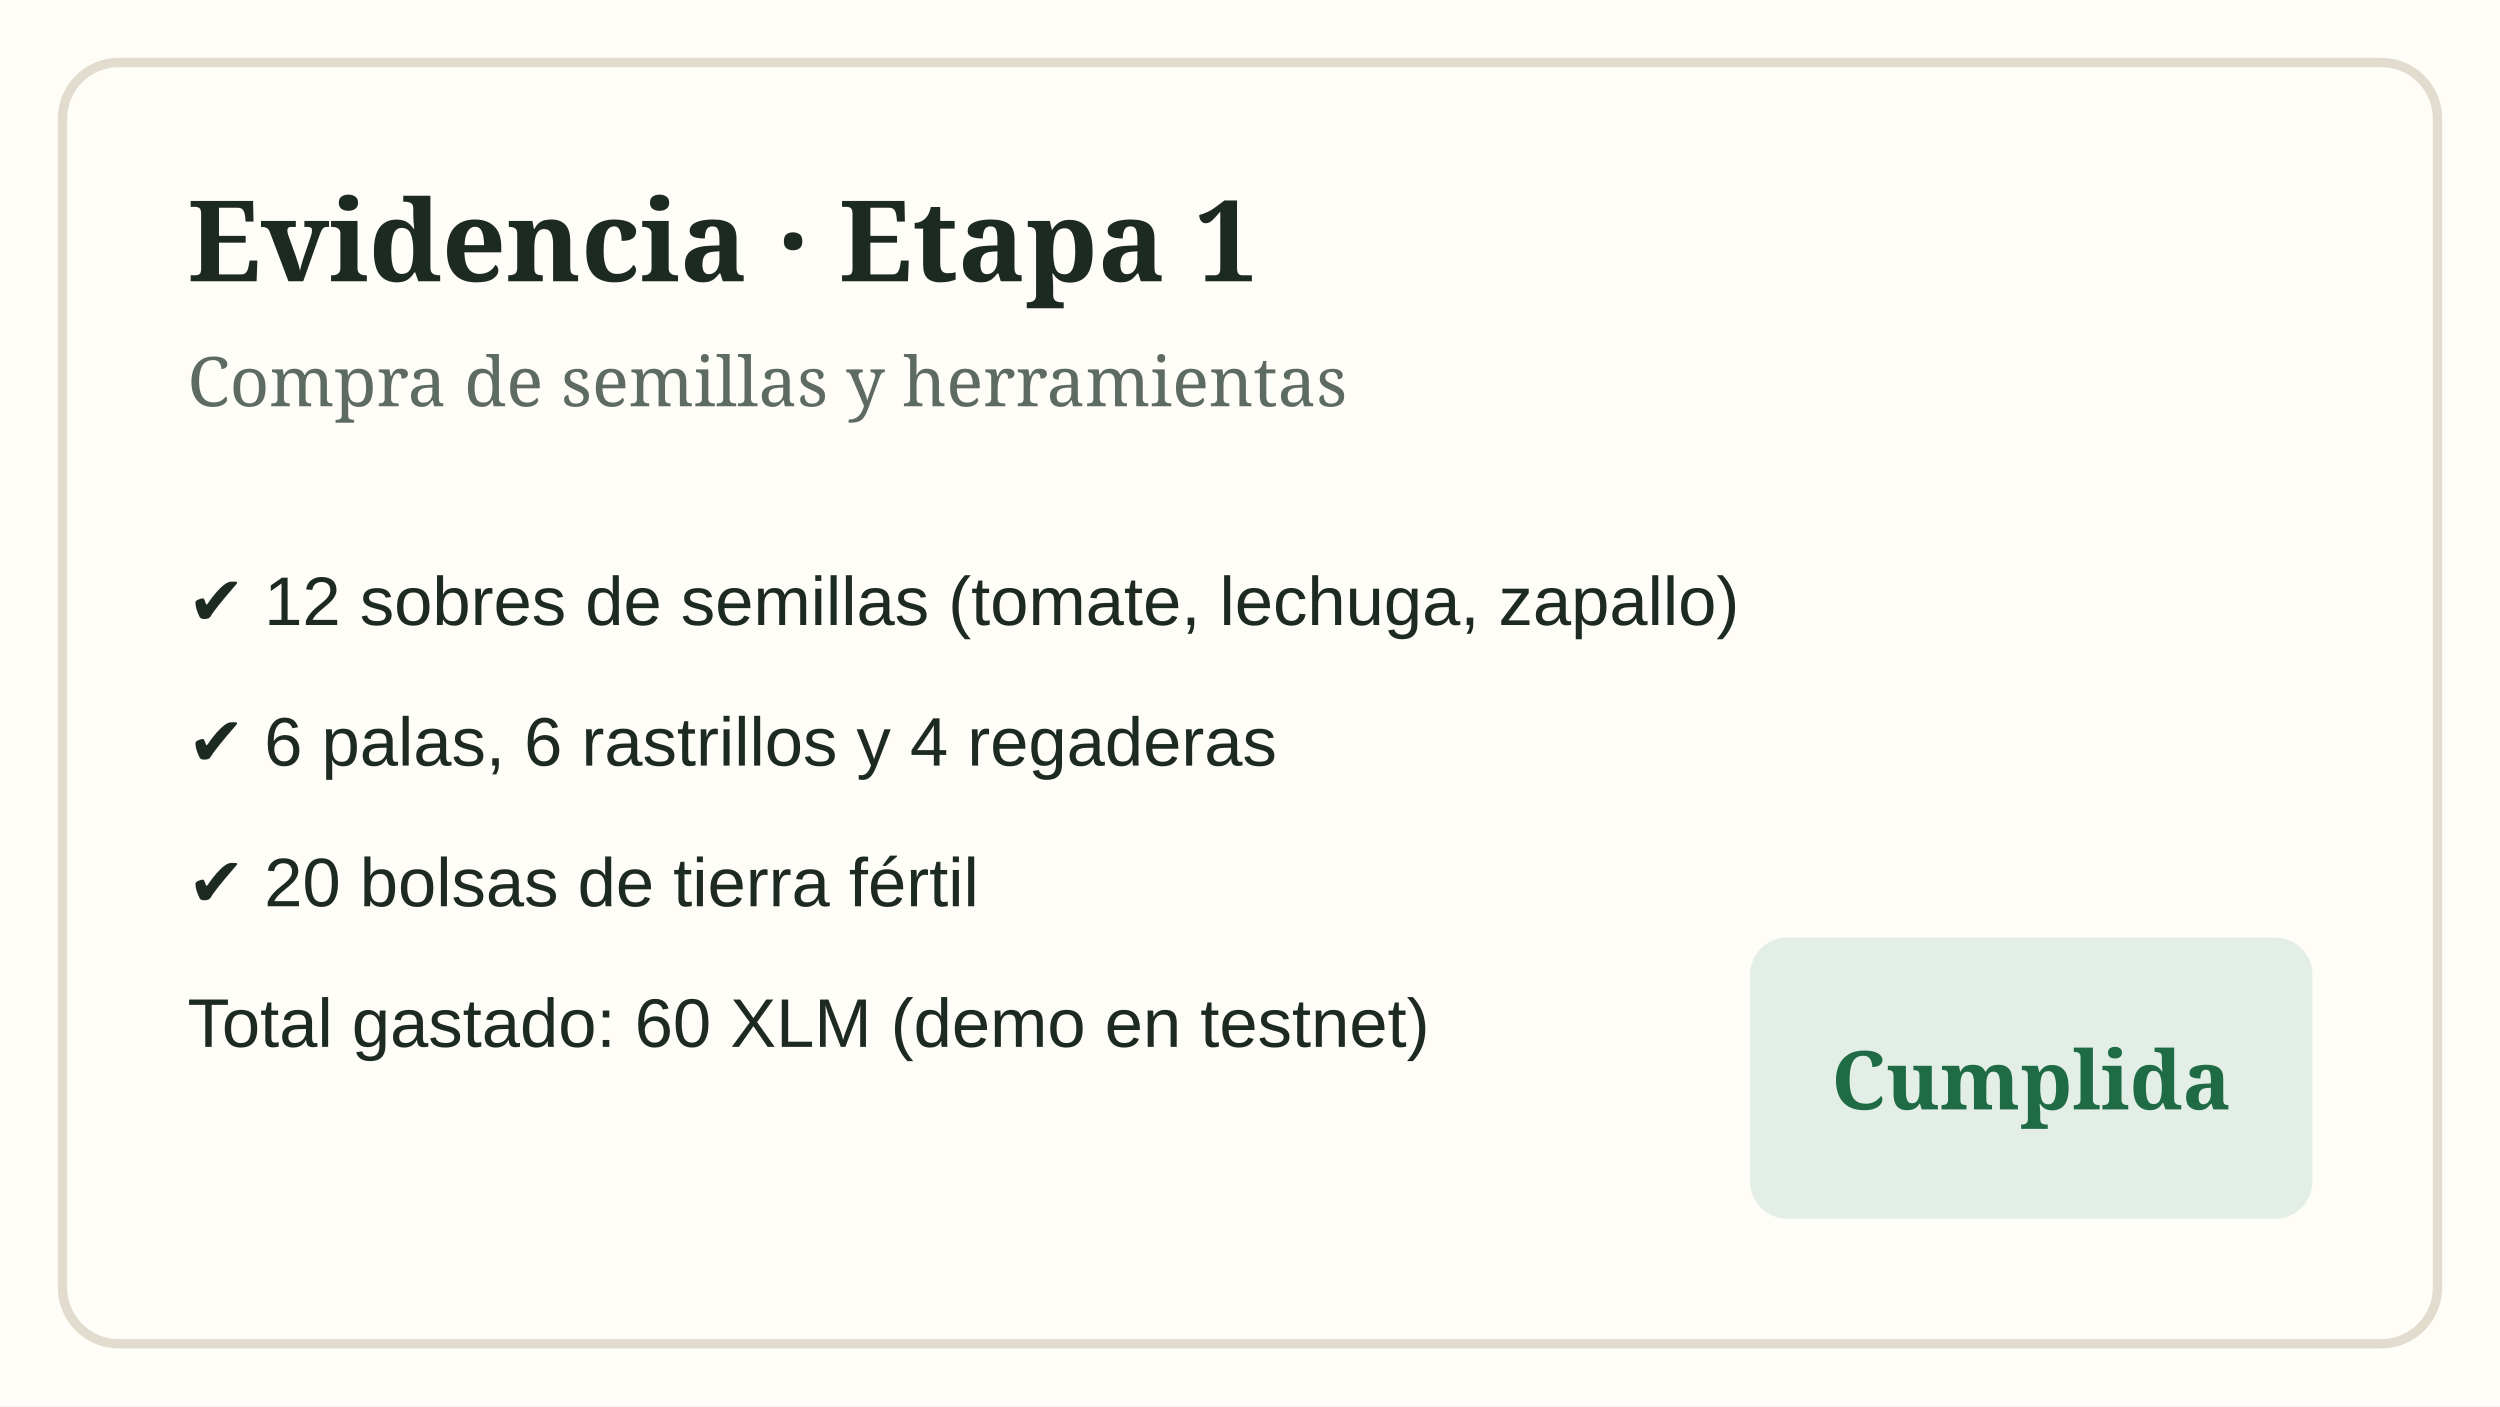
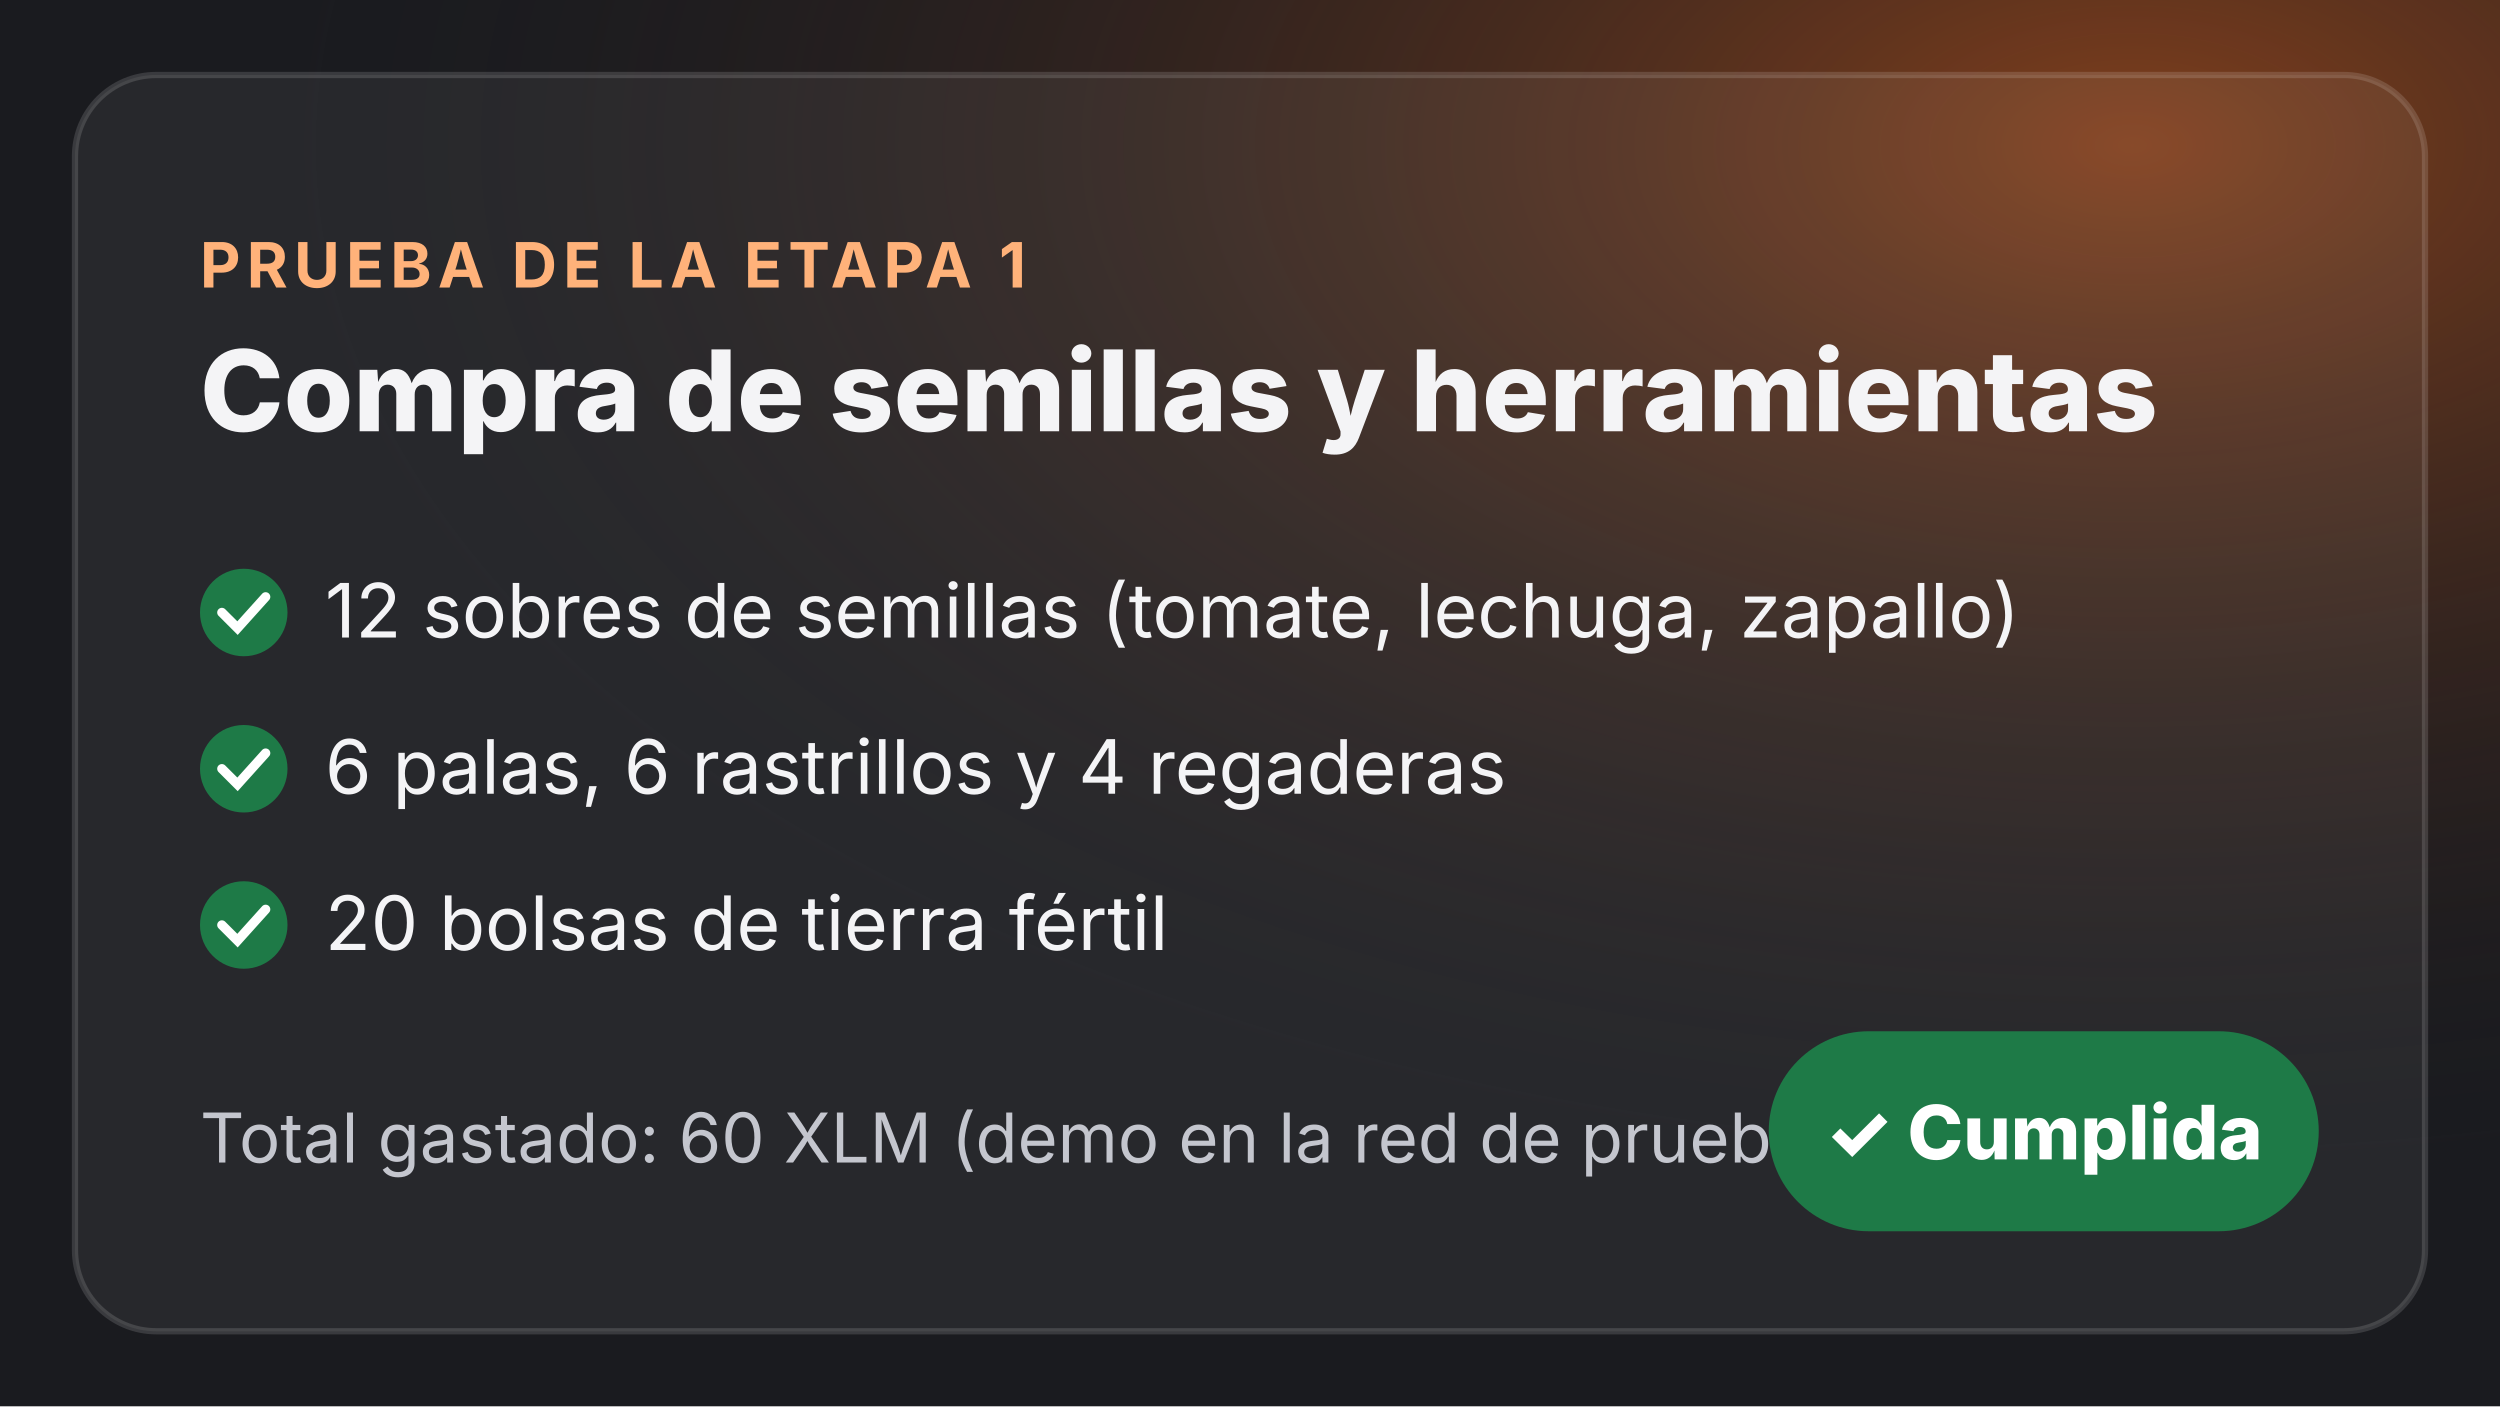
- <svg xmlns="http://www.w3.org/2000/svg" viewBox="0 0 800 450" role="img" aria-label="Evidencia etapa 1: semillas y herramientas compradas">
-   <rect width="800" height="450" fill="#fffdf8" />
-   <rect x="20" y="20" width="760" height="410" rx="18" fill="none" stroke="#e2dccf" stroke-width="3" />
-   <text x="60" y="90" font-family="Georgia, serif" font-size="36" font-weight="700" fill="#1d2a22">Evidencia · Etapa 1</text>
-   <text x="60" y="130" font-family="Georgia, serif" font-size="22" fill="#5d6b62">Compra de semillas y herramientas</text>
-   <g font-family="Arial, sans-serif" font-size="22" fill="#1d2a22">
-     <text x="60" y="200">✔ 12 sobres de semillas (tomate, lechuga, zapallo)</text>
-     <text x="60" y="245">✔ 6 palas, 6 rastrillos y 4 regaderas</text>
-     <text x="60" y="290">✔ 20 bolsas de tierra fértil</text>
-     <text x="60" y="335">Total gastado: 60 XLM (demo en testnet)</text>
+ <svg xmlns="http://www.w3.org/2000/svg" viewBox="0 0 800 450" role="img" aria-label="Prueba de la etapa 1: semillas y herramientas compradas">
+   <defs>
+     <radialGradient id="brillo" cx="85%" cy="10%" r="75%">
+       <stop offset="0" stop-color="#ff6b1a" stop-opacity=".45" />
+       <stop offset="1" stop-color="#1a1b1f" stop-opacity="0" />
+     </radialGradient>
+   </defs>
+   <rect width="800" height="450" fill="#1a1b1f" />
+   <rect width="800" height="450" fill="url(#brillo)" />
+   <rect x="24" y="24" width="752" height="402" rx="26" fill="#ffffff" fill-opacity=".06" stroke="#ffffff" stroke-opacity=".14" stroke-width="2" />
+   <text x="64" y="92" font-family="Inter, Helvetica, Arial, sans-serif" font-size="20" font-weight="700" fill="#ffb27a" letter-spacing="2">PRUEBA DE LA ETAPA 1</text>
+   <text x="64" y="138" font-family="Inter, Helvetica, Arial, sans-serif" font-size="36" font-weight="800" fill="#f4f4f6">Compra de semillas y herramientas</text>
+   <g font-family="Inter, Helvetica, Arial, sans-serif" font-size="24" fill="#f4f4f6">
+     <circle cx="78" cy="196" r="14" fill="#1e7a47" />
+     <path d="M71 196l5 5 9-10" fill="none" stroke="#fff" stroke-width="3" stroke-linecap="round" />
+     <text x="104" y="204">12 sobres de semillas (tomate, lechuga, zapallo)</text>
+     <circle cx="78" cy="246" r="14" fill="#1e7a47" />
+     <path d="M71 246l5 5 9-10" fill="none" stroke="#fff" stroke-width="3" stroke-linecap="round" />
+     <text x="104" y="254">6 palas, 6 rastrillos y 4 regaderas</text>
+     <circle cx="78" cy="296" r="14" fill="#1e7a47" />
+     <path d="M71 296l5 5 9-10" fill="none" stroke="#fff" stroke-width="3" stroke-linecap="round" />
+     <text x="104" y="304">20 bolsas de tierra fértil</text>
  </g>
-   <rect x="560" y="300" width="180" height="90" rx="12" fill="#e3efe6" />
-   <text x="650" y="355" text-anchor="middle" font-family="Georgia, serif" font-size="26" font-weight="700" fill="#1f6b45">Cumplida</text>
+   <text x="64" y="372" font-family="Inter, Helvetica, Arial, sans-serif" font-size="22" fill="#c4c6ce">Total gastado: 60 XLM (demo en la red de prueba)</text>
+   <rect x="566" y="330" width="176" height="64" rx="32" fill="#1e7a47" />
+   <text x="654" y="371" text-anchor="middle" font-family="Inter, Helvetica, Arial, sans-serif" font-size="24" font-weight="800" fill="#ffffff">✓ Cumplida</text>
</svg>
